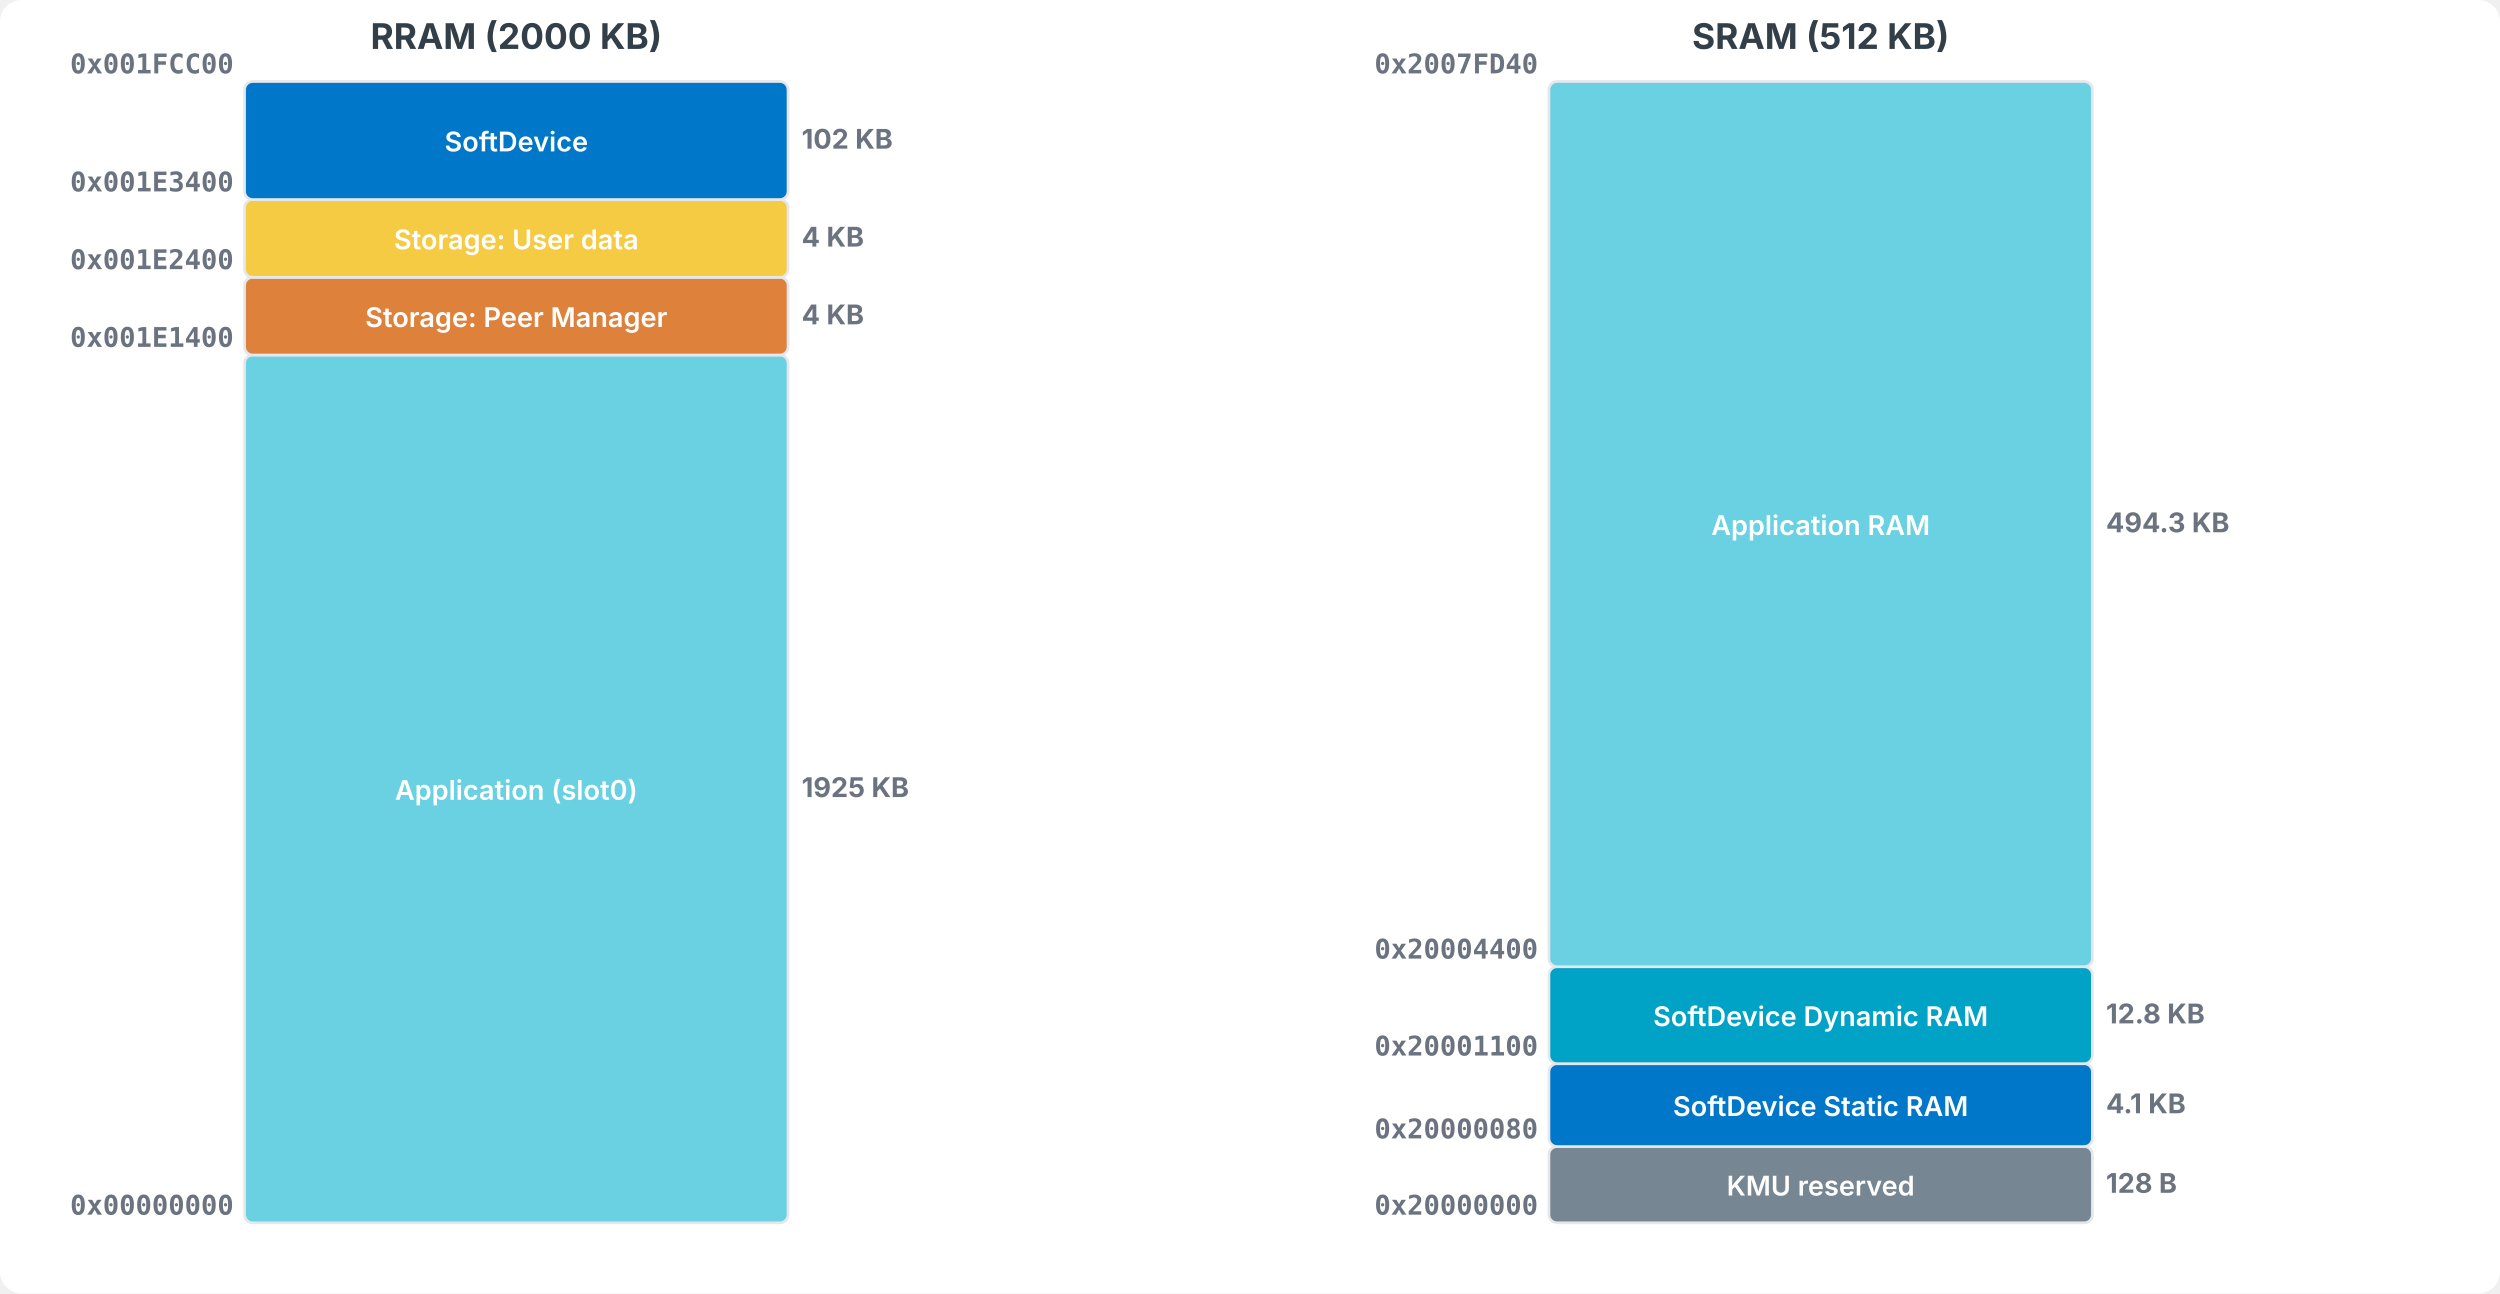
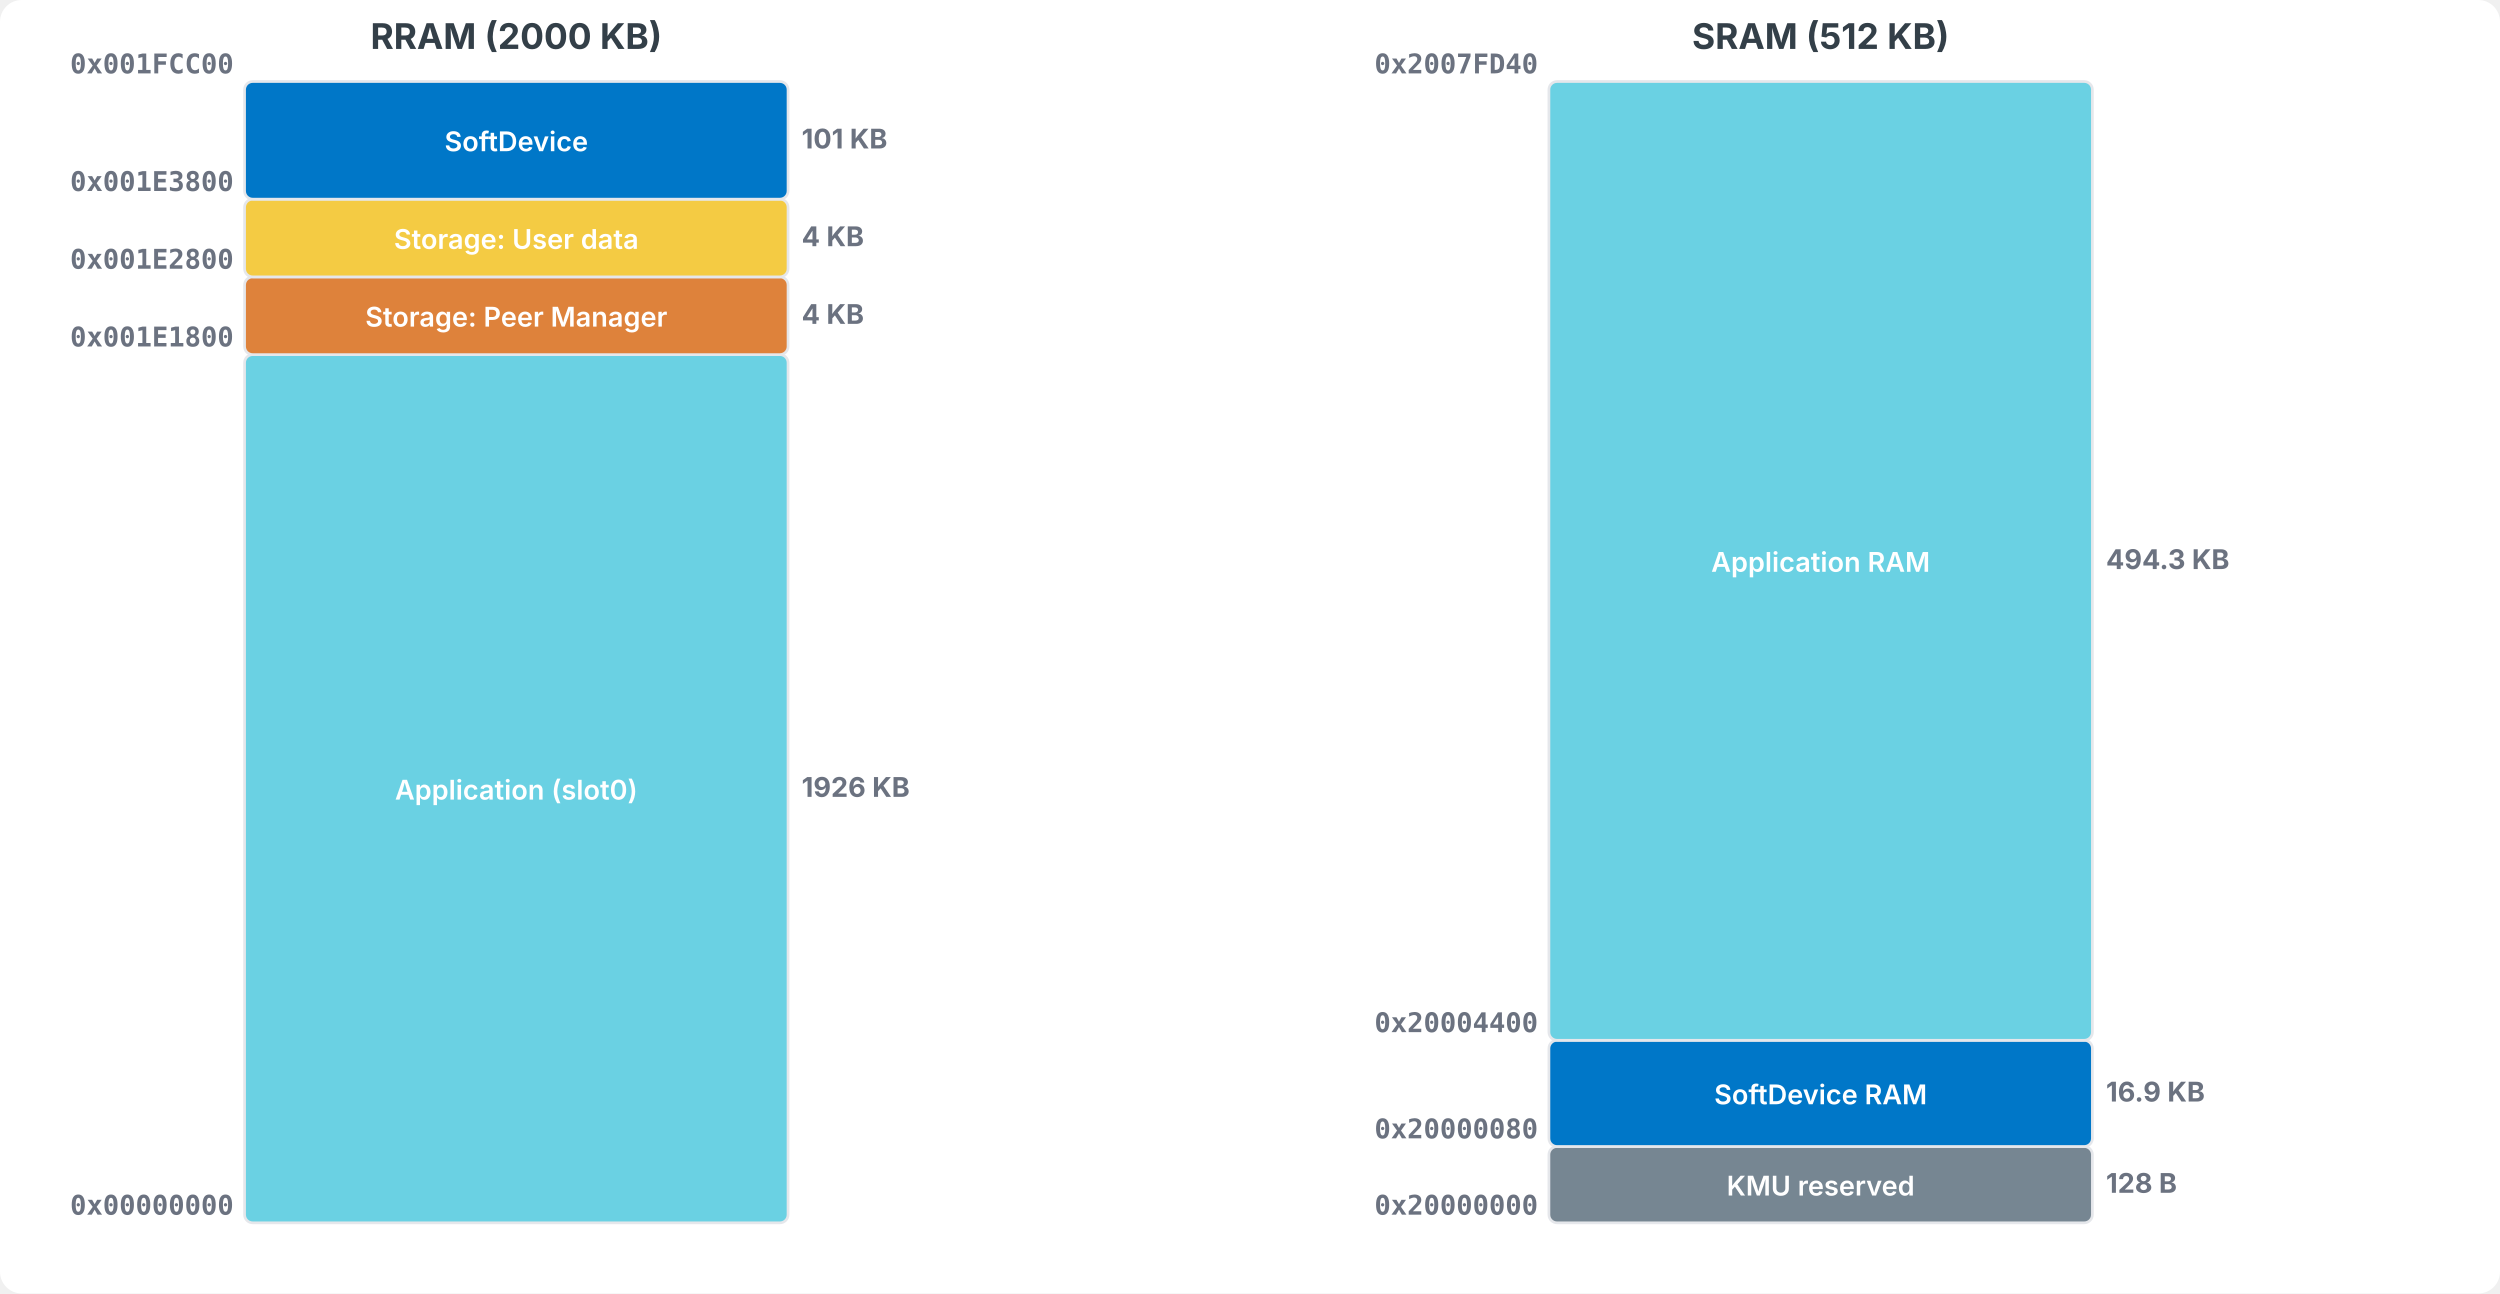
<svg xmlns="http://www.w3.org/2000/svg" viewBox="0 0 920 476" width="920" height="476" font-family="Inter, -apple-system, sans-serif">
  <rect width="100%" height="100%" fill="#ffffff" rx="8" />
  <text x="190.0" y="18" text-anchor="middle" font-size="13" font-weight="bold" fill="#333f48">RRAM (2000 KB)</text>
-   <rect x="90" y="130.649" width="200" height="319.351" fill="#6ad1e3" rx="3" stroke="#e5e7eb" stroke-width="1" />
-   <text x="190.0" y="294.324" text-anchor="middle" font-size="10" font-weight="600" fill="#fff">Application (slot0)</text>
+   <rect x="90" y="130.497" width="200" height="319.503" fill="#6ad1e3" rx="3" stroke="#e5e7eb" stroke-width="1" />
+   <text x="190.0" y="294.249" text-anchor="middle" font-size="10" font-weight="600" fill="#fff">Application (slot0)</text>
  <text x="86" y="447.0" text-anchor="end" font-size="10" font-weight="bold" font-family="monospace" fill="#6b7280">0x00000000</text>
-   <text x="295" y="293.324" text-anchor="start" font-size="10" font-weight="bold" fill="#6b7280">1925 KB</text>
-   <rect x="90" y="102.043" width="200" height="28.605" fill="#de823b" rx="3" stroke="#e5e7eb" stroke-width="1" />
-   <text x="190.0" y="120.346" text-anchor="middle" font-size="10" font-weight="600" fill="#fff">Storage: Peer Manager</text>
-   <text x="86" y="127.649" text-anchor="end" font-size="10" font-weight="bold" font-family="monospace" fill="#6b7280">0x001E1400</text>
-   <text x="295" y="119.346" text-anchor="start" font-size="10" font-weight="bold" fill="#6b7280">4 KB</text>
-   <rect x="90" y="73.438" width="200" height="28.605" fill="#f4cb43" rx="3" stroke="#e5e7eb" stroke-width="1" />
-   <text x="190.0" y="91.741" text-anchor="middle" font-size="10" font-weight="600" fill="#fff">Storage: User data</text>
-   <text x="86" y="99.043" text-anchor="end" font-size="10" font-weight="bold" font-family="monospace" fill="#6b7280">0x001E2400</text>
-   <text x="295" y="90.741" text-anchor="start" font-size="10" font-weight="bold" fill="#6b7280">4 KB</text>
-   <rect x="90" y="30" width="200" height="43.438" fill="#0077c8" rx="3" stroke="#e5e7eb" stroke-width="1" />
-   <text x="190.0" y="55.719" text-anchor="middle" font-size="10" font-weight="600" fill="#fff">SoftDevice</text>
-   <text x="86" y="70.438" text-anchor="end" font-size="10" font-weight="bold" font-family="monospace" fill="#6b7280">0x001E3400</text>
-   <text x="295" y="54.719" text-anchor="start" font-size="10" font-weight="bold" fill="#6b7280">102 KB</text>
+   <text x="295" y="293.249" text-anchor="start" font-size="10" font-weight="bold" fill="#6b7280">1926 KB</text>
+   <rect x="90" y="101.892" width="200" height="28.605" fill="#de823b" rx="3" stroke="#e5e7eb" stroke-width="1" />
+   <text x="190.0" y="120.195" text-anchor="middle" font-size="10" font-weight="600" fill="#fff">Storage: Peer Manager</text>
+   <text x="86" y="127.497" text-anchor="end" font-size="10" font-weight="bold" font-family="monospace" fill="#6b7280">0x001E1800</text>
+   <text x="295" y="119.195" text-anchor="start" font-size="10" font-weight="bold" fill="#6b7280">4 KB</text>
+   <rect x="90" y="73.286" width="200" height="28.605" fill="#f4cb43" rx="3" stroke="#e5e7eb" stroke-width="1" />
+   <text x="190.0" y="91.589" text-anchor="middle" font-size="10" font-weight="600" fill="#fff">Storage: User data</text>
+   <text x="86" y="98.892" text-anchor="end" font-size="10" font-weight="bold" font-family="monospace" fill="#6b7280">0x001E2800</text>
+   <text x="295" y="90.589" text-anchor="start" font-size="10" font-weight="bold" fill="#6b7280">4 KB</text>
+   <rect x="90" y="30" width="200" height="43.286" fill="#0077c8" rx="3" stroke="#e5e7eb" stroke-width="1" />
+   <text x="190.0" y="55.643" text-anchor="middle" font-size="10" font-weight="600" fill="#fff">SoftDevice</text>
+   <text x="86" y="70.286" text-anchor="end" font-size="10" font-weight="bold" font-family="monospace" fill="#6b7280">0x001E3800</text>
+   <text x="295" y="54.643" text-anchor="start" font-size="10" font-weight="bold" fill="#6b7280">101 KB</text>
  <text x="86" y="27" text-anchor="end" font-size="10" font-weight="bold" font-family="monospace" fill="#6b7280">0x001FCC00</text>
  <text x="670.0" y="18" text-anchor="middle" font-size="13" font-weight="bold" fill="#333f48">SRAM (512 KB)</text>
-   <rect x="570" y="421.925" width="200" height="28.075" fill="#768692" rx="3" stroke="#e5e7eb" stroke-width="1" />
-   <text x="670.0" y="439.962" text-anchor="middle" font-size="10" font-weight="600" fill="#fff">KMU reserved</text>
+   <rect x="570" y="421.918" width="200" height="28.082" fill="#768692" rx="3" stroke="#e5e7eb" stroke-width="1" />
+   <text x="670.0" y="439.959" text-anchor="middle" font-size="10" font-weight="600" fill="#fff">KMU reserved</text>
  <text x="566" y="447.0" text-anchor="end" font-size="10" font-weight="bold" font-family="monospace" fill="#6b7280">0x20000000</text>
-   <text x="775" y="438.962" text-anchor="start" font-size="10" font-weight="bold" fill="#6b7280">128 B</text>
-   <rect x="570" y="391.44" width="200" height="30.485" fill="#0077c8" rx="3" stroke="#e5e7eb" stroke-width="1" />
-   <text x="670.0" y="410.682" text-anchor="middle" font-size="10" font-weight="600" fill="#fff">SoftDevice Static RAM</text>
-   <text x="566" y="418.925" text-anchor="end" font-size="10" font-weight="bold" font-family="monospace" fill="#6b7280">0x20000080</text>
-   <text x="775" y="409.682" text-anchor="start" font-size="10" font-weight="bold" fill="#6b7280">4.1 KB</text>
-   <rect x="570" y="355.76" width="200" height="35.68" fill="#00a2c6" rx="3" stroke="#e5e7eb" stroke-width="1" />
-   <text x="670.0" y="377.6" text-anchor="middle" font-size="10" font-weight="600" fill="#fff">SoftDevice Dynamic RAM</text>
-   <text x="566" y="388.44" text-anchor="end" font-size="10" font-weight="bold" font-family="monospace" fill="#6b7280">0x20001100</text>
-   <text x="775" y="376.6" text-anchor="start" font-size="10" font-weight="bold" fill="#6b7280">12.8 KB</text>
-   <rect x="570" y="30" width="200" height="325.76" fill="#6ad1e3" rx="3" stroke="#e5e7eb" stroke-width="1" />
-   <text x="670.0" y="196.88" text-anchor="middle" font-size="10" font-weight="600" fill="#fff">Application RAM</text>
-   <text x="566" y="352.76" text-anchor="end" font-size="10" font-weight="bold" font-family="monospace" fill="#6b7280">0x20004400</text>
-   <text x="775" y="195.88" text-anchor="start" font-size="10" font-weight="bold" fill="#6b7280">494.3 KB</text>
-   <text x="566" y="27" text-anchor="end" font-size="10" font-weight="bold" font-family="monospace" fill="#6b7280">0x2007FD40</text>
+   <text x="775" y="438.959" text-anchor="start" font-size="10" font-weight="bold" fill="#6b7280">128 B</text>
+   <rect x="570" y="382.829" width="200" height="39.089" fill="#0077c8" rx="3" stroke="#e5e7eb" stroke-width="1" />
+   <text x="670.0" y="406.373" text-anchor="middle" font-size="10" font-weight="600" fill="#fff">SoftDevice RAM</text>
+   <text x="566" y="418.918" text-anchor="end" font-size="10" font-weight="bold" font-family="monospace" fill="#6b7280">0x20000080</text>
+   <text x="775" y="405.373" text-anchor="start" font-size="10" font-weight="bold" fill="#6b7280">16.9 KB</text>
+   <rect x="570" y="30.0" width="200" height="352.829" fill="#6ad1e3" rx="3" stroke="#e5e7eb" stroke-width="1" />
+   <text x="670.0" y="210.414" text-anchor="middle" font-size="10" font-weight="600" fill="#fff">Application RAM</text>
+   <text x="566" y="379.829" text-anchor="end" font-size="10" font-weight="bold" font-family="monospace" fill="#6b7280">0x20004400</text>
+   <text x="775" y="209.414" text-anchor="start" font-size="10" font-weight="bold" fill="#6b7280">494.3 KB</text>
+   <text x="566" y="27.0" text-anchor="end" font-size="10" font-weight="bold" font-family="monospace" fill="#6b7280">0x2007FD40</text>
</svg>
